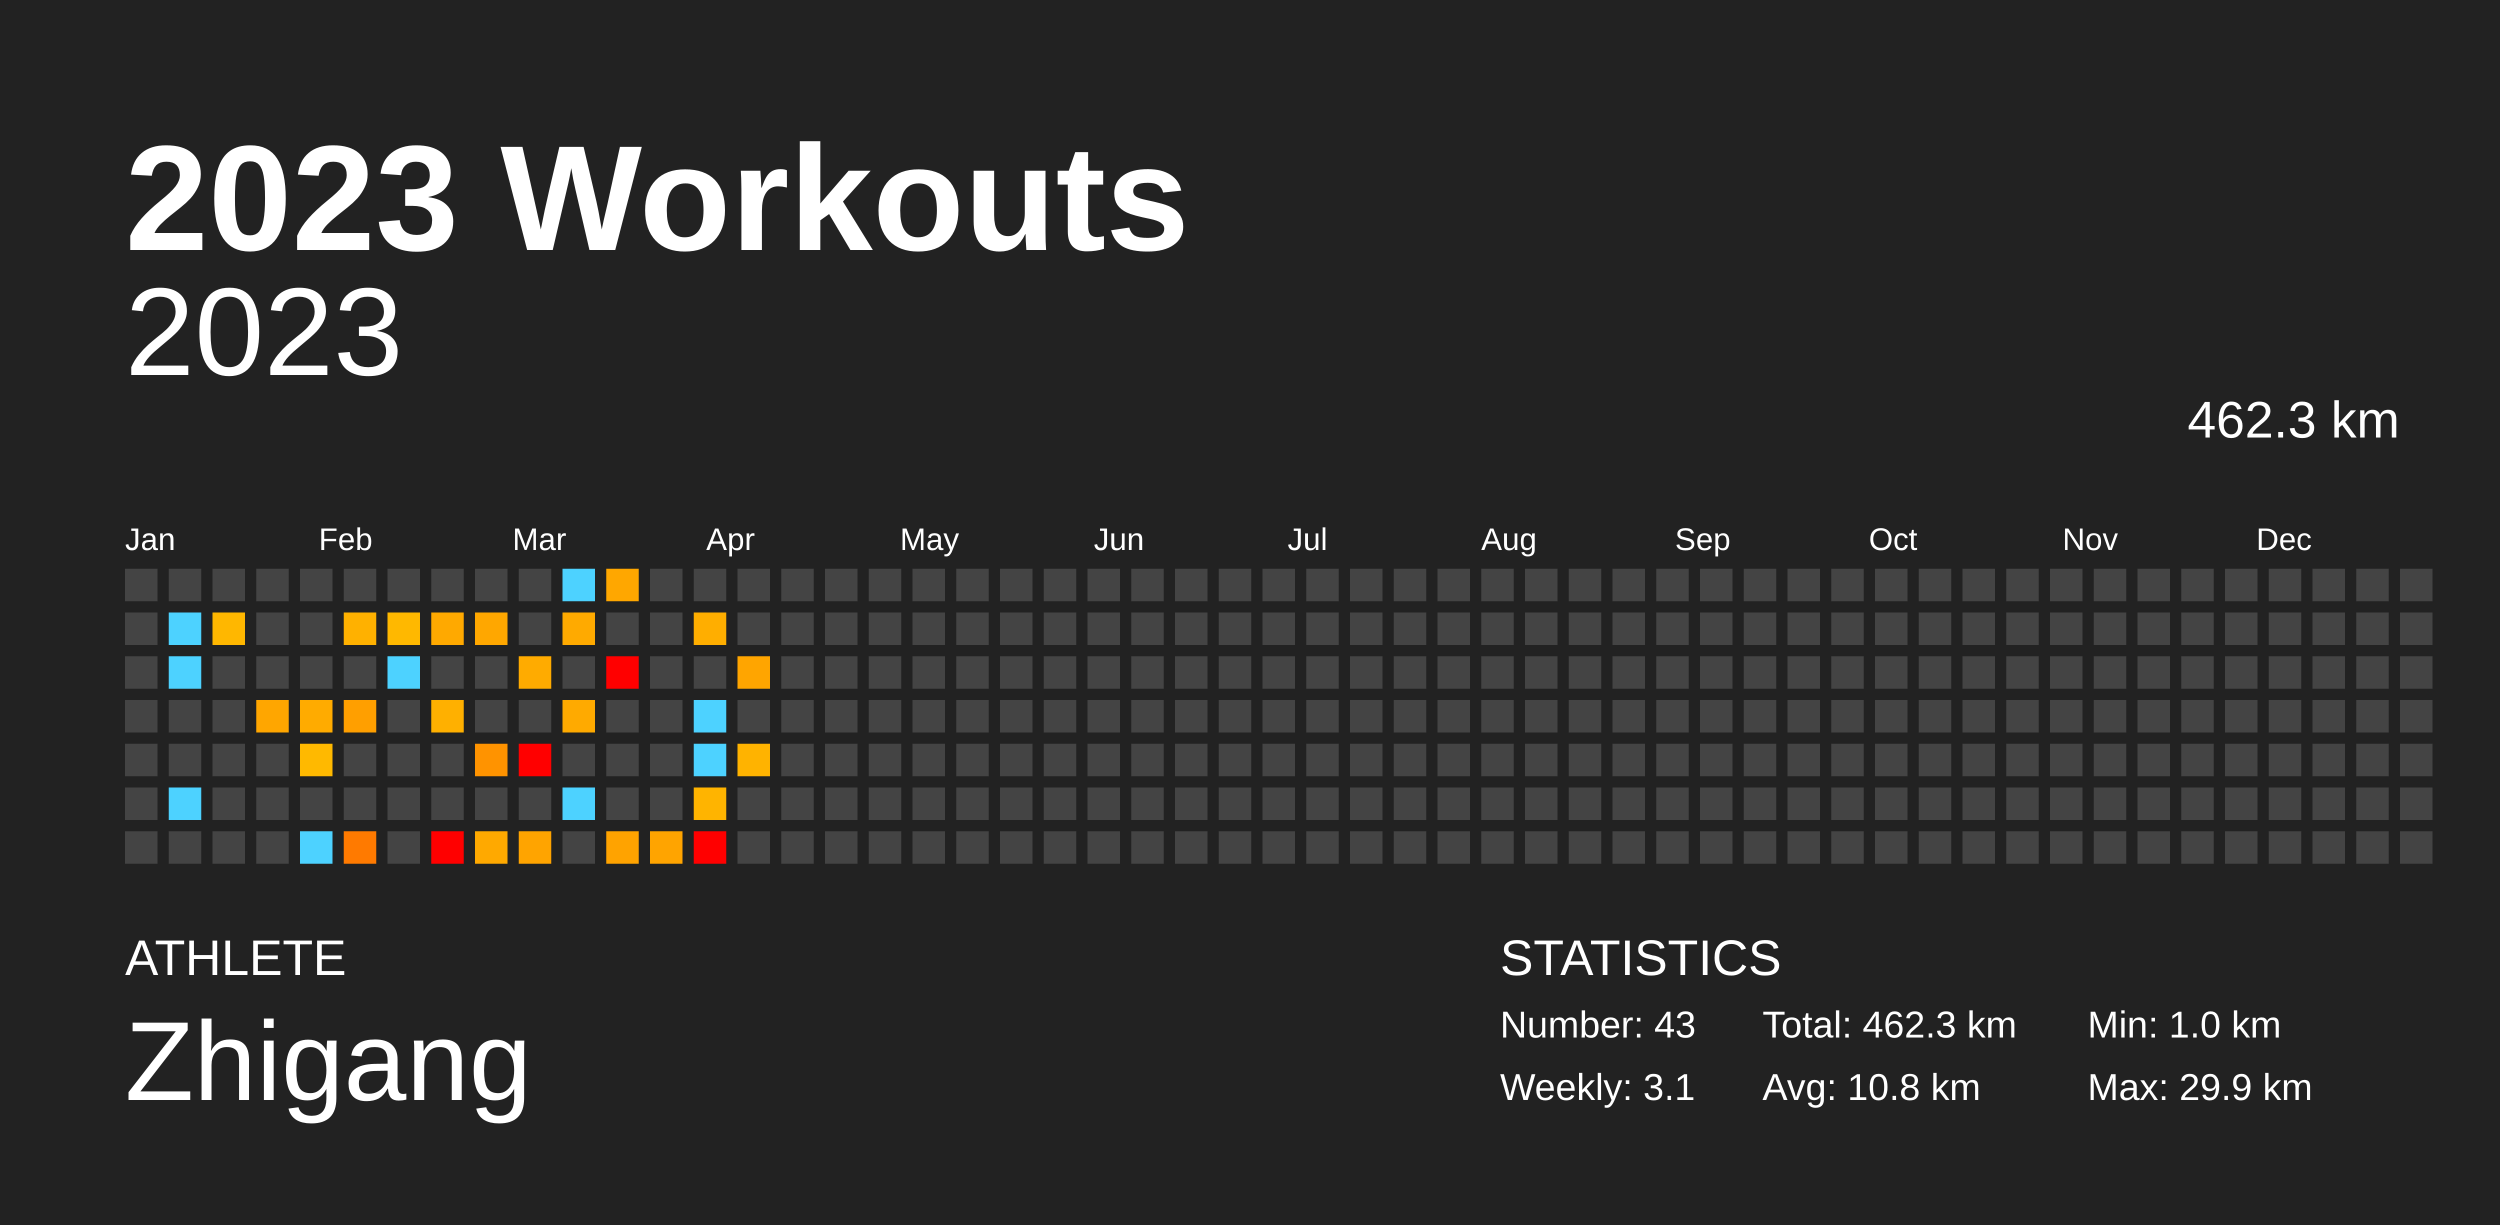
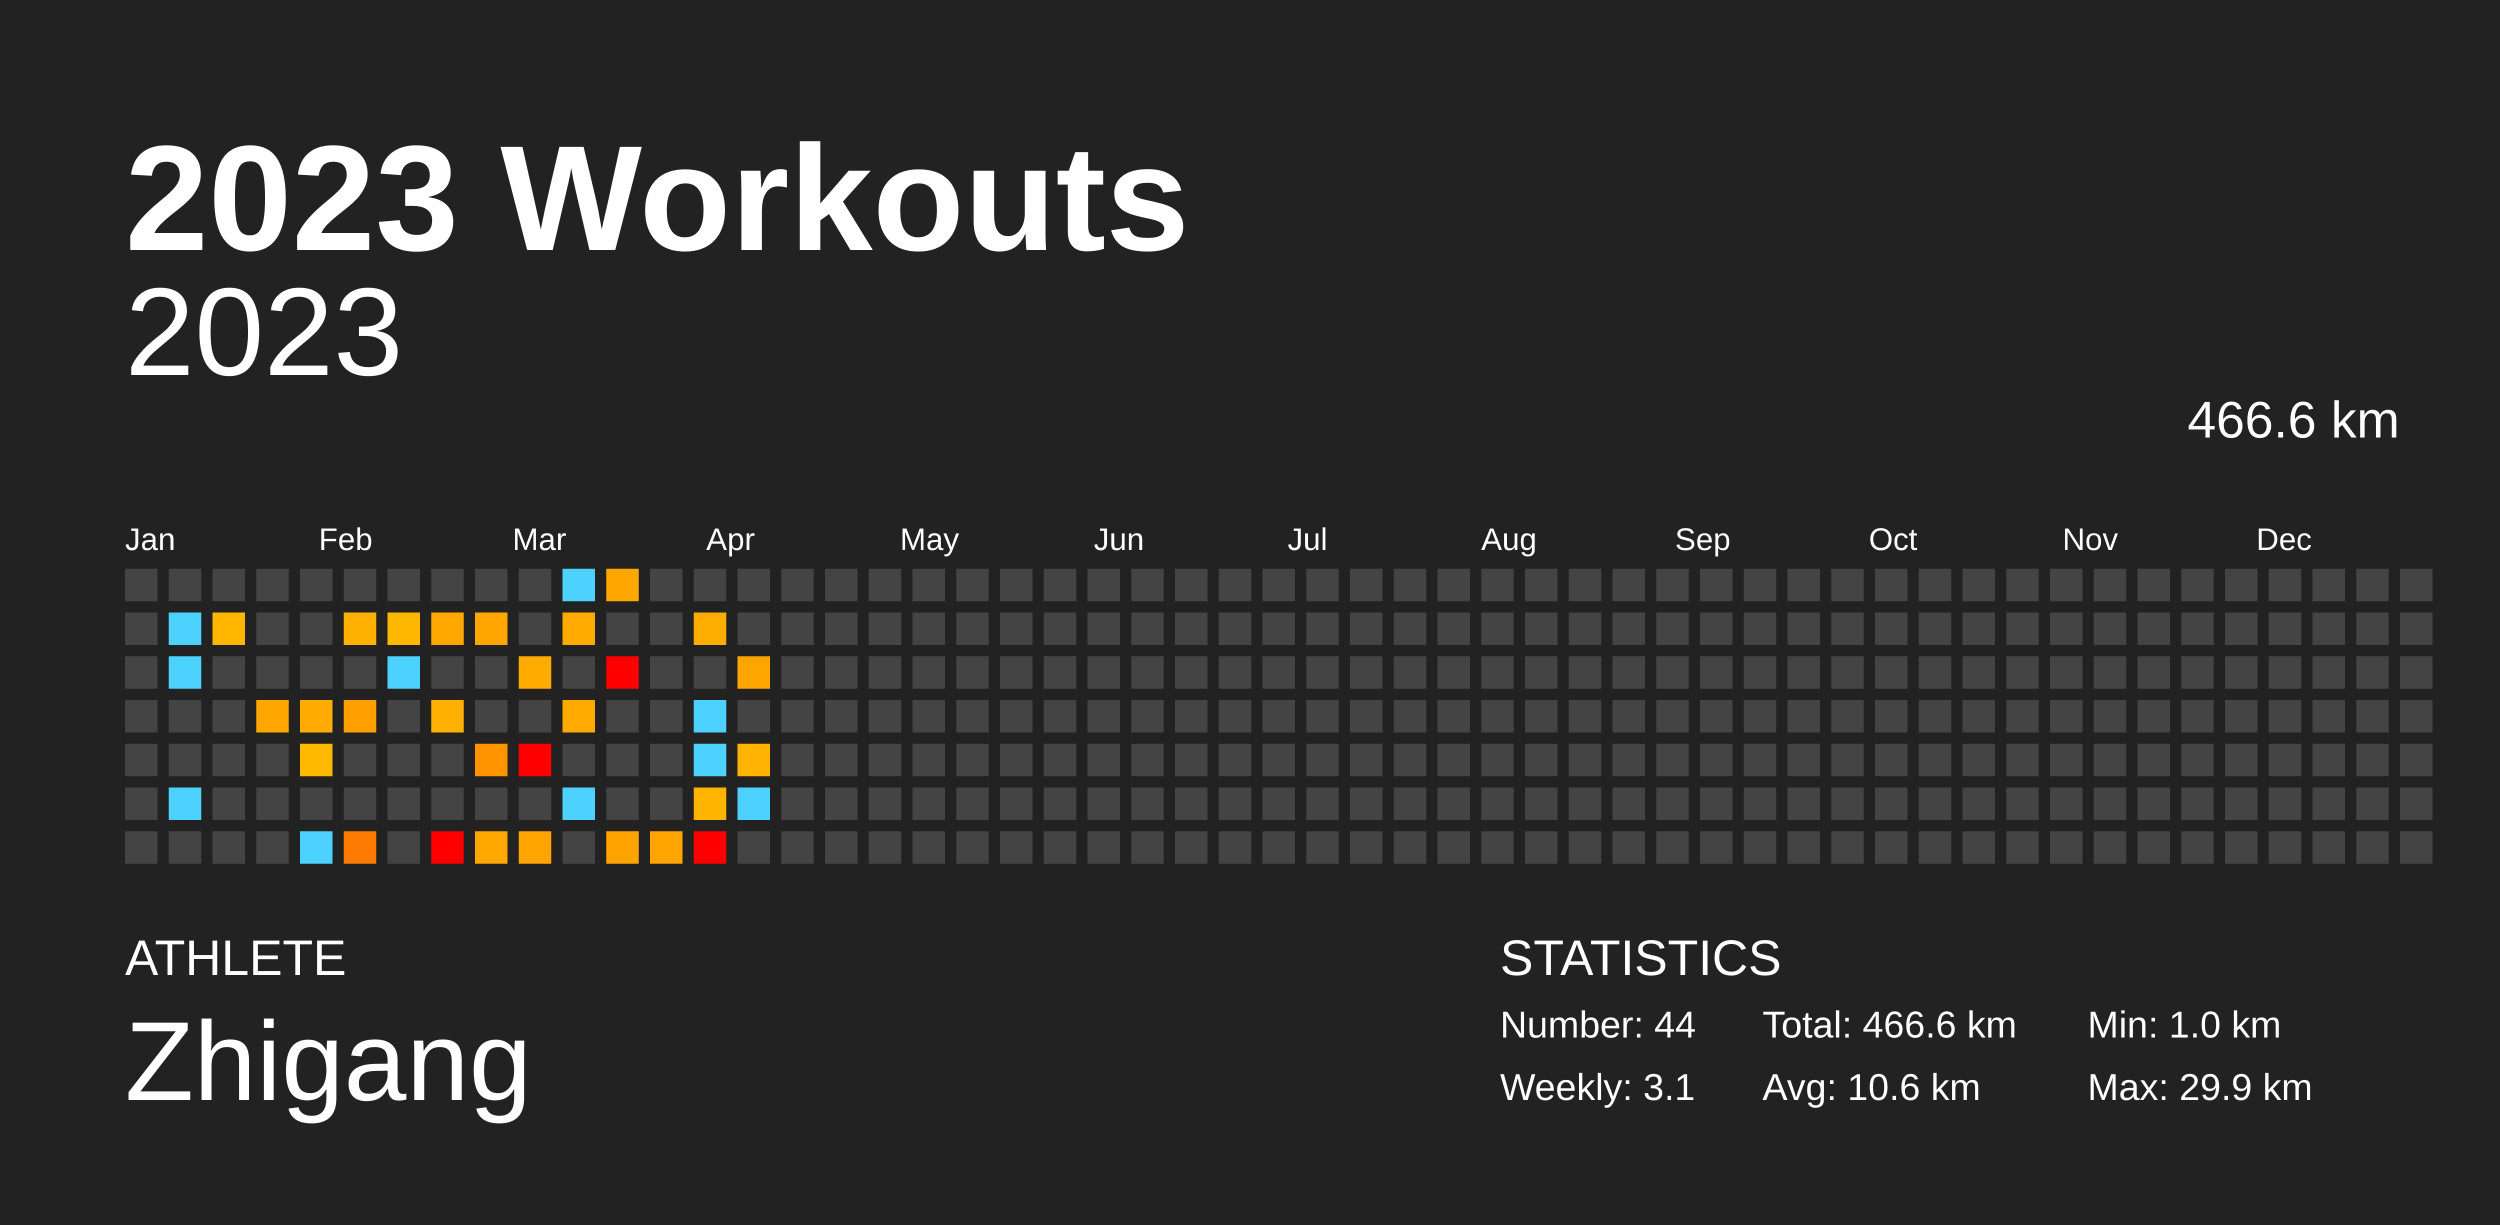
<svg xmlns="http://www.w3.org/2000/svg" baseProfile="full" height="98mm" version="1.1" viewBox="0,0,200,98" width="200mm">
  <defs />
  <rect fill="#222222" height="98" width="200" x="0" y="0" />
  <text fill="#FFFFFF" style="font-size:12px; font-family:Arial; font-weight:bold;" x="10" y="20">2023 Workouts</text>
  <text fill="#FFFFFF" style="font-size:4px; font-family:Arial" x="10" y="78">ATHLETE</text>
  <text fill="#FFFFFF" style="font-size:9px; font-family:Arial" x="10" y="88">Zhigang</text>
  <text fill="#FFFFFF" style="font-size:4px; font-family:Arial" x="120" y="78">STATISTICS</text>
-   <text fill="#FFFFFF" style="font-size:3px; font-family:Arial" x="120" y="83">Number: 43</text>
+   <text fill="#FFFFFF" style="font-size:3px; font-family:Arial" x="120" y="83">Number: 44</text>
  <text fill="#FFFFFF" style="font-size:3px; font-family:Arial" x="120" y="88">Weekly: 3.1</text>
-   <text fill="#FFFFFF" style="font-size:3px; font-family:Arial" x="141" y="83">Total: 462.3 km</text>
-   <text fill="#FFFFFF" style="font-size:3px; font-family:Arial" x="141" y="88">Avg: 10.8 km</text>
+   <text fill="#FFFFFF" style="font-size:3px; font-family:Arial" x="141" y="83">Total: 466.6 km</text>
+   <text fill="#FFFFFF" style="font-size:3px; font-family:Arial" x="141" y="88">Avg: 10.6 km</text>
  <text fill="#FFFFFF" style="font-size:3px; font-family:Arial" x="167" y="83">Min: 1.0 km</text>
  <text fill="#FFFFFF" style="font-size:3px; font-family:Arial" x="167" y="88">Max: 29.9 km</text>
  <text alignment-baseline="hanging" fill="#FFFFFF" style="font-size:10.0px; font-family:Arial;" x="10" y="30">2023</text>
-   <text alignment-baseline="hanging" fill="#FFFFFF" style="font-size:4.125px; font-family:Arial;" x="175" y="35">462.3 km</text>
+   <text alignment-baseline="hanging" fill="#FFFFFF" style="font-size:4.125px; font-family:Arial;" x="175" y="35">466.6 km</text>
  <text fill="#FFFFFF" style="font-size:2.5px; font-family:Arial" x="10.0" y="44">Jan</text>
  <text fill="#FFFFFF" style="font-size:2.5px; font-family:Arial" x="25.5" y="44">Feb</text>
  <text fill="#FFFFFF" style="font-size:2.5px; font-family:Arial" x="41.0" y="44">Mar</text>
  <text fill="#FFFFFF" style="font-size:2.5px; font-family:Arial" x="56.5" y="44">Apr</text>
  <text fill="#FFFFFF" style="font-size:2.5px; font-family:Arial" x="72.0" y="44">May</text>
  <text fill="#FFFFFF" style="font-size:2.5px; font-family:Arial" x="87.5" y="44">Jun</text>
  <text fill="#FFFFFF" style="font-size:2.5px; font-family:Arial" x="103.0" y="44">Jul</text>
  <text fill="#FFFFFF" style="font-size:2.5px; font-family:Arial" x="118.5" y="44">Aug</text>
  <text fill="#FFFFFF" style="font-size:2.5px; font-family:Arial" x="134.0" y="44">Sep</text>
  <text fill="#FFFFFF" style="font-size:2.5px; font-family:Arial" x="149.5" y="44">Oct</text>
  <text fill="#FFFFFF" style="font-size:2.5px; font-family:Arial" x="165.0" y="44">Nov</text>
  <text fill="#FFFFFF" style="font-size:2.5px; font-family:Arial" x="180.5" y="44">Dec</text>
  <rect fill="#444444" height="2.6" width="2.6" x="10.0" y="45.5" />
  <rect fill="#444444" height="2.6" width="2.6" x="10.0" y="49.0" />
  <rect fill="#444444" height="2.6" width="2.6" x="10.0" y="52.5" />
  <rect fill="#444444" height="2.6" width="2.6" x="10.0" y="56.0" />
  <rect fill="#444444" height="2.6" width="2.6" x="10.0" y="59.5" />
  <rect fill="#444444" height="2.6" width="2.6" x="10.0" y="63.0" />
  <rect fill="#444444" height="2.6" width="2.6" x="10.0" y="66.5" />
  <rect fill="#444444" height="2.6" width="2.6" x="13.5" y="45.5" />
  <rect fill="#4dd2ff" height="2.6" width="2.6" x="13.5" y="49.0" />
  <rect fill="#4dd2ff" height="2.6" width="2.6" x="13.5" y="52.5" />
  <rect fill="#444444" height="2.6" width="2.6" x="13.5" y="56.0" />
  <rect fill="#444444" height="2.6" width="2.6" x="13.5" y="59.5" />
  <rect fill="#4dd2ff" height="2.6" width="2.6" x="13.5" y="63.0" />
  <rect fill="#444444" height="2.6" width="2.6" x="13.5" y="66.5" />
  <rect fill="#444444" height="2.6" width="2.6" x="17.0" y="45.5" />
  <rect fill="#ffb700" height="2.6" width="2.6" x="17.0" y="49.0" />
  <rect fill="#444444" height="2.6" width="2.6" x="17.0" y="52.5" />
  <rect fill="#444444" height="2.6" width="2.6" x="17.0" y="56.0" />
  <rect fill="#444444" height="2.6" width="2.6" x="17.0" y="59.5" />
  <rect fill="#444444" height="2.6" width="2.6" x="17.0" y="63.0" />
  <rect fill="#444444" height="2.6" width="2.6" x="17.0" y="66.5" />
  <rect fill="#444444" height="2.6" width="2.6" x="20.5" y="45.5" />
  <rect fill="#444444" height="2.6" width="2.6" x="20.5" y="49.0" />
  <rect fill="#444444" height="2.6" width="2.6" x="20.5" y="52.5" />
  <rect fill="#ffa600" height="2.6" width="2.6" x="20.5" y="56.0" />
  <rect fill="#444444" height="2.6" width="2.6" x="20.5" y="59.5" />
  <rect fill="#444444" height="2.6" width="2.6" x="20.5" y="63.0" />
  <rect fill="#444444" height="2.6" width="2.6" x="20.5" y="66.5" />
  <rect fill="#444444" height="2.6" width="2.6" x="24.0" y="45.5" />
  <rect fill="#444444" height="2.6" width="2.6" x="24.0" y="49.0" />
  <rect fill="#444444" height="2.6" width="2.6" x="24.0" y="52.5" />
  <rect fill="#ffab00" height="2.6" width="2.6" x="24.0" y="56.0" />
  <rect fill="#ffb900" height="2.6" width="2.6" x="24.0" y="59.5" />
  <rect fill="#444444" height="2.6" width="2.6" x="24.0" y="63.0" />
  <rect fill="#4dd2ff" height="2.6" width="2.6" x="24.0" y="66.5" />
  <rect fill="#444444" height="2.6" width="2.6" x="27.5" y="45.5" />
  <rect fill="#ffb100" height="2.6" width="2.6" x="27.5" y="49.0" />
  <rect fill="#444444" height="2.6" width="2.6" x="27.5" y="52.5" />
  <rect fill="#ff9f00" height="2.6" width="2.6" x="27.5" y="56.0" />
  <rect fill="#444444" height="2.6" width="2.6" x="27.5" y="59.5" />
  <rect fill="#444444" height="2.6" width="2.6" x="27.5" y="63.0" />
  <rect fill="#ff7a00" height="2.6" width="2.6" x="27.5" y="66.5" />
  <rect fill="#444444" height="2.6" width="2.6" x="31.0" y="45.5" />
  <rect fill="#ffb800" height="2.6" width="2.6" x="31.0" y="49.0" />
  <rect fill="#4dd2ff" height="2.6" width="2.6" x="31.0" y="52.5" />
  <rect fill="#444444" height="2.6" width="2.6" x="31.0" y="56.0" />
  <rect fill="#444444" height="2.6" width="2.6" x="31.0" y="59.5" />
  <rect fill="#444444" height="2.6" width="2.6" x="31.0" y="63.0" />
  <rect fill="#444444" height="2.6" width="2.6" x="31.0" y="66.5" />
  <rect fill="#444444" height="2.6" width="2.6" x="34.5" y="45.5" />
  <rect fill="#ffa900" height="2.6" width="2.6" x="34.5" y="49.0" />
  <rect fill="#444444" height="2.6" width="2.6" x="34.5" y="52.5" />
  <rect fill="#ffb000" height="2.6" width="2.6" x="34.5" y="56.0" />
  <rect fill="#444444" height="2.6" width="2.6" x="34.5" y="59.5" />
  <rect fill="#444444" height="2.6" width="2.6" x="34.5" y="63.0" />
  <rect fill="red" height="2.6" width="2.6" x="34.5" y="66.5" />
  <rect fill="#444444" height="2.6" width="2.6" x="38.0" y="45.5" />
  <rect fill="#ffa700" height="2.6" width="2.6" x="38.0" y="49.0" />
  <rect fill="#444444" height="2.6" width="2.6" x="38.0" y="52.5" />
  <rect fill="#444444" height="2.6" width="2.6" x="38.0" y="56.0" />
  <rect fill="#ff9300" height="2.6" width="2.6" x="38.0" y="59.5" />
  <rect fill="#444444" height="2.6" width="2.6" x="38.0" y="63.0" />
  <rect fill="#ffa900" height="2.6" width="2.6" x="38.0" y="66.5" />
  <rect fill="#444444" height="2.6" width="2.6" x="41.5" y="45.5" />
  <rect fill="#444444" height="2.6" width="2.6" x="41.5" y="49.0" />
  <rect fill="#ffab00" height="2.6" width="2.6" x="41.5" y="52.5" />
  <rect fill="#444444" height="2.6" width="2.6" x="41.5" y="56.0" />
  <rect fill="red" height="2.6" width="2.6" x="41.5" y="59.5" />
  <rect fill="#444444" height="2.6" width="2.6" x="41.5" y="63.0" />
  <rect fill="#ffa400" height="2.6" width="2.6" x="41.5" y="66.5" />
  <rect fill="#4dd2ff" height="2.6" width="2.6" x="45.0" y="45.5" />
  <rect fill="#ffaa00" height="2.6" width="2.6" x="45.0" y="49.0" />
  <rect fill="#444444" height="2.6" width="2.6" x="45.0" y="52.5" />
  <rect fill="#ffaa00" height="2.6" width="2.6" x="45.0" y="56.0" />
  <rect fill="#444444" height="2.6" width="2.6" x="45.0" y="59.5" />
  <rect fill="#4dd2ff" height="2.6" width="2.6" x="45.0" y="63.0" />
  <rect fill="#444444" height="2.6" width="2.6" x="45.0" y="66.5" />
  <rect fill="#ffa700" height="2.6" width="2.6" x="48.5" y="45.5" />
  <rect fill="#444444" height="2.6" width="2.6" x="48.5" y="49.0" />
  <rect fill="red" height="2.6" width="2.6" x="48.5" y="52.5" />
  <rect fill="#444444" height="2.6" width="2.6" x="48.5" y="56.0" />
  <rect fill="#444444" height="2.6" width="2.6" x="48.5" y="59.5" />
  <rect fill="#444444" height="2.6" width="2.6" x="48.5" y="63.0" />
  <rect fill="#ffa300" height="2.6" width="2.6" x="48.5" y="66.5" />
  <rect fill="#444444" height="2.6" width="2.6" x="52.0" y="45.5" />
  <rect fill="#444444" height="2.6" width="2.6" x="52.0" y="49.0" />
  <rect fill="#444444" height="2.6" width="2.6" x="52.0" y="52.5" />
  <rect fill="#444444" height="2.6" width="2.6" x="52.0" y="56.0" />
  <rect fill="#444444" height="2.6" width="2.6" x="52.0" y="59.5" />
  <rect fill="#444444" height="2.6" width="2.6" x="52.0" y="63.0" />
  <rect fill="#ffa400" height="2.6" width="2.6" x="52.0" y="66.5" />
  <rect fill="#444444" height="2.6" width="2.6" x="55.5" y="45.5" />
  <rect fill="#ffae00" height="2.6" width="2.6" x="55.5" y="49.0" />
  <rect fill="#444444" height="2.6" width="2.6" x="55.5" y="52.5" />
  <rect fill="#4dd2ff" height="2.6" width="2.6" x="55.5" y="56.0" />
  <rect fill="#4dd2ff" height="2.6" width="2.6" x="55.5" y="59.5" />
  <rect fill="#ffb400" height="2.6" width="2.6" x="55.5" y="63.0" />
  <rect fill="red" height="2.6" width="2.6" x="55.5" y="66.5" />
  <rect fill="#444444" height="2.6" width="2.6" x="59.0" y="45.5" />
  <rect fill="#444444" height="2.6" width="2.6" x="59.0" y="49.0" />
  <rect fill="#ffa500" height="2.6" width="2.6" x="59.0" y="52.5" />
  <rect fill="#444444" height="2.6" width="2.6" x="59.0" y="56.0" />
  <rect fill="#ffb300" height="2.6" width="2.6" x="59.0" y="59.5" />
-   <rect fill="#444444" height="2.6" width="2.6" x="59.0" y="63.0" />
+   <rect fill="#4dd2ff" height="2.6" width="2.6" x="59.0" y="63.0" />
  <rect fill="#444444" height="2.6" width="2.6" x="59.0" y="66.5" />
  <rect fill="#444444" height="2.6" width="2.6" x="62.5" y="45.5" />
  <rect fill="#444444" height="2.6" width="2.6" x="62.5" y="49.0" />
  <rect fill="#444444" height="2.6" width="2.6" x="62.5" y="52.5" />
  <rect fill="#444444" height="2.6" width="2.6" x="62.5" y="56.0" />
  <rect fill="#444444" height="2.6" width="2.6" x="62.5" y="59.5" />
  <rect fill="#444444" height="2.6" width="2.6" x="62.5" y="63.0" />
  <rect fill="#444444" height="2.6" width="2.6" x="62.5" y="66.5" />
  <rect fill="#444444" height="2.6" width="2.6" x="66.0" y="45.5" />
  <rect fill="#444444" height="2.6" width="2.6" x="66.0" y="49.0" />
  <rect fill="#444444" height="2.6" width="2.6" x="66.0" y="52.5" />
  <rect fill="#444444" height="2.6" width="2.6" x="66.0" y="56.0" />
  <rect fill="#444444" height="2.6" width="2.6" x="66.0" y="59.5" />
  <rect fill="#444444" height="2.6" width="2.6" x="66.0" y="63.0" />
  <rect fill="#444444" height="2.6" width="2.6" x="66.0" y="66.5" />
  <rect fill="#444444" height="2.6" width="2.6" x="69.5" y="45.5" />
  <rect fill="#444444" height="2.6" width="2.6" x="69.5" y="49.0" />
  <rect fill="#444444" height="2.6" width="2.6" x="69.5" y="52.5" />
  <rect fill="#444444" height="2.6" width="2.6" x="69.5" y="56.0" />
  <rect fill="#444444" height="2.6" width="2.6" x="69.5" y="59.5" />
  <rect fill="#444444" height="2.6" width="2.6" x="69.5" y="63.0" />
  <rect fill="#444444" height="2.6" width="2.6" x="69.5" y="66.5" />
  <rect fill="#444444" height="2.6" width="2.6" x="73.0" y="45.5" />
  <rect fill="#444444" height="2.6" width="2.6" x="73.0" y="49.0" />
  <rect fill="#444444" height="2.6" width="2.6" x="73.0" y="52.5" />
  <rect fill="#444444" height="2.6" width="2.6" x="73.0" y="56.0" />
  <rect fill="#444444" height="2.6" width="2.6" x="73.0" y="59.5" />
  <rect fill="#444444" height="2.6" width="2.6" x="73.0" y="63.0" />
  <rect fill="#444444" height="2.6" width="2.6" x="73.0" y="66.5" />
  <rect fill="#444444" height="2.6" width="2.6" x="76.5" y="45.5" />
  <rect fill="#444444" height="2.6" width="2.6" x="76.5" y="49.0" />
  <rect fill="#444444" height="2.6" width="2.6" x="76.5" y="52.5" />
  <rect fill="#444444" height="2.6" width="2.6" x="76.5" y="56.0" />
  <rect fill="#444444" height="2.6" width="2.6" x="76.5" y="59.5" />
  <rect fill="#444444" height="2.6" width="2.6" x="76.5" y="63.0" />
  <rect fill="#444444" height="2.6" width="2.6" x="76.5" y="66.5" />
  <rect fill="#444444" height="2.6" width="2.6" x="80.0" y="45.5" />
  <rect fill="#444444" height="2.6" width="2.6" x="80.0" y="49.0" />
  <rect fill="#444444" height="2.6" width="2.6" x="80.0" y="52.5" />
  <rect fill="#444444" height="2.6" width="2.6" x="80.0" y="56.0" />
  <rect fill="#444444" height="2.6" width="2.6" x="80.0" y="59.5" />
  <rect fill="#444444" height="2.6" width="2.6" x="80.0" y="63.0" />
  <rect fill="#444444" height="2.6" width="2.6" x="80.0" y="66.5" />
  <rect fill="#444444" height="2.6" width="2.6" x="83.5" y="45.5" />
  <rect fill="#444444" height="2.6" width="2.6" x="83.5" y="49.0" />
  <rect fill="#444444" height="2.6" width="2.6" x="83.5" y="52.5" />
  <rect fill="#444444" height="2.6" width="2.6" x="83.5" y="56.0" />
  <rect fill="#444444" height="2.6" width="2.6" x="83.5" y="59.5" />
  <rect fill="#444444" height="2.6" width="2.6" x="83.5" y="63.0" />
  <rect fill="#444444" height="2.6" width="2.6" x="83.5" y="66.5" />
  <rect fill="#444444" height="2.6" width="2.6" x="87.0" y="45.5" />
  <rect fill="#444444" height="2.6" width="2.6" x="87.0" y="49.0" />
  <rect fill="#444444" height="2.6" width="2.6" x="87.0" y="52.5" />
  <rect fill="#444444" height="2.6" width="2.6" x="87.0" y="56.0" />
  <rect fill="#444444" height="2.6" width="2.6" x="87.0" y="59.5" />
  <rect fill="#444444" height="2.6" width="2.6" x="87.0" y="63.0" />
  <rect fill="#444444" height="2.6" width="2.6" x="87.0" y="66.5" />
  <rect fill="#444444" height="2.6" width="2.6" x="90.5" y="45.5" />
  <rect fill="#444444" height="2.6" width="2.6" x="90.5" y="49.0" />
  <rect fill="#444444" height="2.6" width="2.6" x="90.5" y="52.5" />
  <rect fill="#444444" height="2.6" width="2.6" x="90.5" y="56.0" />
  <rect fill="#444444" height="2.6" width="2.6" x="90.5" y="59.5" />
  <rect fill="#444444" height="2.6" width="2.6" x="90.5" y="63.0" />
  <rect fill="#444444" height="2.6" width="2.6" x="90.5" y="66.5" />
  <rect fill="#444444" height="2.6" width="2.6" x="94.0" y="45.5" />
  <rect fill="#444444" height="2.6" width="2.6" x="94.0" y="49.0" />
  <rect fill="#444444" height="2.6" width="2.6" x="94.0" y="52.5" />
  <rect fill="#444444" height="2.6" width="2.6" x="94.0" y="56.0" />
  <rect fill="#444444" height="2.6" width="2.6" x="94.0" y="59.5" />
  <rect fill="#444444" height="2.6" width="2.6" x="94.0" y="63.0" />
  <rect fill="#444444" height="2.6" width="2.6" x="94.0" y="66.5" />
  <rect fill="#444444" height="2.6" width="2.6" x="97.5" y="45.5" />
  <rect fill="#444444" height="2.6" width="2.6" x="97.5" y="49.0" />
  <rect fill="#444444" height="2.6" width="2.6" x="97.5" y="52.5" />
  <rect fill="#444444" height="2.6" width="2.6" x="97.5" y="56.0" />
  <rect fill="#444444" height="2.6" width="2.6" x="97.5" y="59.5" />
  <rect fill="#444444" height="2.6" width="2.6" x="97.5" y="63.0" />
  <rect fill="#444444" height="2.6" width="2.6" x="97.5" y="66.5" />
  <rect fill="#444444" height="2.6" width="2.6" x="101.0" y="45.5" />
  <rect fill="#444444" height="2.6" width="2.6" x="101.0" y="49.0" />
  <rect fill="#444444" height="2.6" width="2.6" x="101.0" y="52.5" />
  <rect fill="#444444" height="2.6" width="2.6" x="101.0" y="56.0" />
  <rect fill="#444444" height="2.6" width="2.6" x="101.0" y="59.5" />
  <rect fill="#444444" height="2.6" width="2.6" x="101.0" y="63.0" />
  <rect fill="#444444" height="2.6" width="2.6" x="101.0" y="66.5" />
  <rect fill="#444444" height="2.6" width="2.6" x="104.5" y="45.5" />
  <rect fill="#444444" height="2.6" width="2.6" x="104.5" y="49.0" />
  <rect fill="#444444" height="2.6" width="2.6" x="104.5" y="52.5" />
  <rect fill="#444444" height="2.6" width="2.6" x="104.5" y="56.0" />
  <rect fill="#444444" height="2.6" width="2.6" x="104.5" y="59.5" />
  <rect fill="#444444" height="2.6" width="2.6" x="104.5" y="63.0" />
  <rect fill="#444444" height="2.6" width="2.6" x="104.5" y="66.5" />
  <rect fill="#444444" height="2.6" width="2.6" x="108.0" y="45.5" />
  <rect fill="#444444" height="2.6" width="2.6" x="108.0" y="49.0" />
  <rect fill="#444444" height="2.6" width="2.6" x="108.0" y="52.5" />
  <rect fill="#444444" height="2.6" width="2.6" x="108.0" y="56.0" />
  <rect fill="#444444" height="2.6" width="2.6" x="108.0" y="59.5" />
  <rect fill="#444444" height="2.6" width="2.6" x="108.0" y="63.0" />
  <rect fill="#444444" height="2.6" width="2.6" x="108.0" y="66.5" />
  <rect fill="#444444" height="2.6" width="2.6" x="111.5" y="45.5" />
  <rect fill="#444444" height="2.6" width="2.6" x="111.5" y="49.0" />
  <rect fill="#444444" height="2.6" width="2.6" x="111.5" y="52.5" />
  <rect fill="#444444" height="2.6" width="2.6" x="111.5" y="56.0" />
  <rect fill="#444444" height="2.6" width="2.6" x="111.5" y="59.5" />
  <rect fill="#444444" height="2.6" width="2.6" x="111.5" y="63.0" />
  <rect fill="#444444" height="2.6" width="2.6" x="111.5" y="66.5" />
  <rect fill="#444444" height="2.6" width="2.6" x="115.0" y="45.5" />
  <rect fill="#444444" height="2.6" width="2.6" x="115.0" y="49.0" />
  <rect fill="#444444" height="2.6" width="2.6" x="115.0" y="52.5" />
  <rect fill="#444444" height="2.6" width="2.6" x="115.0" y="56.0" />
  <rect fill="#444444" height="2.6" width="2.6" x="115.0" y="59.5" />
  <rect fill="#444444" height="2.6" width="2.6" x="115.0" y="63.0" />
  <rect fill="#444444" height="2.6" width="2.6" x="115.0" y="66.5" />
  <rect fill="#444444" height="2.6" width="2.6" x="118.5" y="45.5" />
  <rect fill="#444444" height="2.6" width="2.6" x="118.5" y="49.0" />
  <rect fill="#444444" height="2.6" width="2.6" x="118.5" y="52.5" />
  <rect fill="#444444" height="2.6" width="2.6" x="118.5" y="56.0" />
  <rect fill="#444444" height="2.6" width="2.6" x="118.5" y="59.5" />
  <rect fill="#444444" height="2.6" width="2.6" x="118.5" y="63.0" />
  <rect fill="#444444" height="2.6" width="2.6" x="118.5" y="66.5" />
  <rect fill="#444444" height="2.6" width="2.6" x="122.0" y="45.5" />
  <rect fill="#444444" height="2.6" width="2.6" x="122.0" y="49.0" />
  <rect fill="#444444" height="2.6" width="2.6" x="122.0" y="52.5" />
  <rect fill="#444444" height="2.6" width="2.6" x="122.0" y="56.0" />
  <rect fill="#444444" height="2.6" width="2.6" x="122.0" y="59.5" />
  <rect fill="#444444" height="2.6" width="2.6" x="122.0" y="63.0" />
  <rect fill="#444444" height="2.6" width="2.6" x="122.0" y="66.5" />
  <rect fill="#444444" height="2.6" width="2.6" x="125.5" y="45.5" />
  <rect fill="#444444" height="2.6" width="2.6" x="125.5" y="49.0" />
  <rect fill="#444444" height="2.6" width="2.6" x="125.5" y="52.5" />
  <rect fill="#444444" height="2.6" width="2.6" x="125.5" y="56.0" />
  <rect fill="#444444" height="2.6" width="2.6" x="125.5" y="59.5" />
  <rect fill="#444444" height="2.6" width="2.6" x="125.5" y="63.0" />
  <rect fill="#444444" height="2.6" width="2.6" x="125.5" y="66.5" />
  <rect fill="#444444" height="2.6" width="2.6" x="129.0" y="45.5" />
  <rect fill="#444444" height="2.6" width="2.6" x="129.0" y="49.0" />
  <rect fill="#444444" height="2.6" width="2.6" x="129.0" y="52.5" />
  <rect fill="#444444" height="2.6" width="2.6" x="129.0" y="56.0" />
  <rect fill="#444444" height="2.6" width="2.6" x="129.0" y="59.5" />
  <rect fill="#444444" height="2.6" width="2.6" x="129.0" y="63.0" />
  <rect fill="#444444" height="2.6" width="2.6" x="129.0" y="66.5" />
  <rect fill="#444444" height="2.6" width="2.6" x="132.5" y="45.5" />
  <rect fill="#444444" height="2.6" width="2.6" x="132.5" y="49.0" />
  <rect fill="#444444" height="2.6" width="2.6" x="132.5" y="52.5" />
  <rect fill="#444444" height="2.6" width="2.6" x="132.5" y="56.0" />
  <rect fill="#444444" height="2.6" width="2.6" x="132.5" y="59.5" />
  <rect fill="#444444" height="2.6" width="2.6" x="132.5" y="63.0" />
  <rect fill="#444444" height="2.6" width="2.6" x="132.5" y="66.5" />
  <rect fill="#444444" height="2.6" width="2.6" x="136.0" y="45.5" />
  <rect fill="#444444" height="2.6" width="2.6" x="136.0" y="49.0" />
  <rect fill="#444444" height="2.6" width="2.6" x="136.0" y="52.5" />
  <rect fill="#444444" height="2.6" width="2.6" x="136.0" y="56.0" />
  <rect fill="#444444" height="2.6" width="2.6" x="136.0" y="59.5" />
  <rect fill="#444444" height="2.6" width="2.6" x="136.0" y="63.0" />
  <rect fill="#444444" height="2.6" width="2.6" x="136.0" y="66.5" />
  <rect fill="#444444" height="2.6" width="2.6" x="139.5" y="45.5" />
  <rect fill="#444444" height="2.6" width="2.6" x="139.5" y="49.0" />
  <rect fill="#444444" height="2.6" width="2.6" x="139.5" y="52.5" />
  <rect fill="#444444" height="2.6" width="2.6" x="139.5" y="56.0" />
  <rect fill="#444444" height="2.6" width="2.6" x="139.5" y="59.5" />
  <rect fill="#444444" height="2.6" width="2.6" x="139.5" y="63.0" />
  <rect fill="#444444" height="2.6" width="2.6" x="139.5" y="66.5" />
  <rect fill="#444444" height="2.6" width="2.6" x="143.0" y="45.5" />
  <rect fill="#444444" height="2.6" width="2.6" x="143.0" y="49.0" />
  <rect fill="#444444" height="2.6" width="2.6" x="143.0" y="52.5" />
  <rect fill="#444444" height="2.6" width="2.6" x="143.0" y="56.0" />
  <rect fill="#444444" height="2.6" width="2.6" x="143.0" y="59.5" />
  <rect fill="#444444" height="2.6" width="2.6" x="143.0" y="63.0" />
  <rect fill="#444444" height="2.6" width="2.6" x="143.0" y="66.5" />
  <rect fill="#444444" height="2.6" width="2.6" x="146.5" y="45.5" />
  <rect fill="#444444" height="2.6" width="2.6" x="146.5" y="49.0" />
  <rect fill="#444444" height="2.6" width="2.6" x="146.5" y="52.5" />
  <rect fill="#444444" height="2.6" width="2.6" x="146.5" y="56.0" />
  <rect fill="#444444" height="2.6" width="2.6" x="146.5" y="59.5" />
  <rect fill="#444444" height="2.6" width="2.6" x="146.5" y="63.0" />
  <rect fill="#444444" height="2.6" width="2.6" x="146.5" y="66.5" />
  <rect fill="#444444" height="2.6" width="2.6" x="150.0" y="45.5" />
  <rect fill="#444444" height="2.6" width="2.6" x="150.0" y="49.0" />
  <rect fill="#444444" height="2.6" width="2.6" x="150.0" y="52.5" />
  <rect fill="#444444" height="2.6" width="2.6" x="150.0" y="56.0" />
  <rect fill="#444444" height="2.6" width="2.6" x="150.0" y="59.5" />
  <rect fill="#444444" height="2.6" width="2.6" x="150.0" y="63.0" />
  <rect fill="#444444" height="2.6" width="2.6" x="150.0" y="66.5" />
  <rect fill="#444444" height="2.6" width="2.6" x="153.5" y="45.5" />
  <rect fill="#444444" height="2.6" width="2.6" x="153.5" y="49.0" />
  <rect fill="#444444" height="2.6" width="2.6" x="153.5" y="52.5" />
  <rect fill="#444444" height="2.6" width="2.6" x="153.5" y="56.0" />
  <rect fill="#444444" height="2.6" width="2.6" x="153.5" y="59.5" />
  <rect fill="#444444" height="2.6" width="2.6" x="153.5" y="63.0" />
  <rect fill="#444444" height="2.6" width="2.6" x="153.5" y="66.5" />
  <rect fill="#444444" height="2.6" width="2.6" x="157.0" y="45.5" />
  <rect fill="#444444" height="2.6" width="2.6" x="157.0" y="49.0" />
  <rect fill="#444444" height="2.6" width="2.6" x="157.0" y="52.5" />
  <rect fill="#444444" height="2.6" width="2.6" x="157.0" y="56.0" />
  <rect fill="#444444" height="2.6" width="2.6" x="157.0" y="59.5" />
  <rect fill="#444444" height="2.6" width="2.6" x="157.0" y="63.0" />
  <rect fill="#444444" height="2.6" width="2.6" x="157.0" y="66.5" />
  <rect fill="#444444" height="2.6" width="2.6" x="160.5" y="45.5" />
  <rect fill="#444444" height="2.6" width="2.6" x="160.5" y="49.0" />
  <rect fill="#444444" height="2.6" width="2.6" x="160.5" y="52.5" />
  <rect fill="#444444" height="2.6" width="2.6" x="160.5" y="56.0" />
  <rect fill="#444444" height="2.6" width="2.6" x="160.5" y="59.5" />
  <rect fill="#444444" height="2.6" width="2.6" x="160.5" y="63.0" />
  <rect fill="#444444" height="2.6" width="2.6" x="160.5" y="66.5" />
  <rect fill="#444444" height="2.6" width="2.6" x="164.0" y="45.5" />
  <rect fill="#444444" height="2.6" width="2.6" x="164.0" y="49.0" />
  <rect fill="#444444" height="2.6" width="2.6" x="164.0" y="52.5" />
  <rect fill="#444444" height="2.6" width="2.6" x="164.0" y="56.0" />
  <rect fill="#444444" height="2.6" width="2.6" x="164.0" y="59.5" />
  <rect fill="#444444" height="2.6" width="2.6" x="164.0" y="63.0" />
  <rect fill="#444444" height="2.6" width="2.6" x="164.0" y="66.5" />
  <rect fill="#444444" height="2.6" width="2.6" x="167.5" y="45.5" />
  <rect fill="#444444" height="2.6" width="2.6" x="167.5" y="49.0" />
  <rect fill="#444444" height="2.6" width="2.6" x="167.5" y="52.5" />
  <rect fill="#444444" height="2.6" width="2.6" x="167.5" y="56.0" />
  <rect fill="#444444" height="2.6" width="2.6" x="167.5" y="59.5" />
  <rect fill="#444444" height="2.6" width="2.6" x="167.5" y="63.0" />
  <rect fill="#444444" height="2.6" width="2.6" x="167.5" y="66.5" />
  <rect fill="#444444" height="2.6" width="2.6" x="171.0" y="45.5" />
  <rect fill="#444444" height="2.6" width="2.6" x="171.0" y="49.0" />
  <rect fill="#444444" height="2.6" width="2.6" x="171.0" y="52.5" />
  <rect fill="#444444" height="2.6" width="2.6" x="171.0" y="56.0" />
  <rect fill="#444444" height="2.6" width="2.6" x="171.0" y="59.5" />
  <rect fill="#444444" height="2.6" width="2.6" x="171.0" y="63.0" />
  <rect fill="#444444" height="2.6" width="2.6" x="171.0" y="66.5" />
  <rect fill="#444444" height="2.6" width="2.6" x="174.5" y="45.5" />
  <rect fill="#444444" height="2.6" width="2.6" x="174.5" y="49.0" />
  <rect fill="#444444" height="2.6" width="2.6" x="174.5" y="52.5" />
  <rect fill="#444444" height="2.6" width="2.6" x="174.5" y="56.0" />
  <rect fill="#444444" height="2.6" width="2.6" x="174.5" y="59.5" />
  <rect fill="#444444" height="2.6" width="2.6" x="174.5" y="63.0" />
  <rect fill="#444444" height="2.6" width="2.6" x="174.5" y="66.5" />
  <rect fill="#444444" height="2.6" width="2.6" x="178.0" y="45.5" />
  <rect fill="#444444" height="2.6" width="2.6" x="178.0" y="49.0" />
  <rect fill="#444444" height="2.6" width="2.6" x="178.0" y="52.5" />
  <rect fill="#444444" height="2.6" width="2.6" x="178.0" y="56.0" />
  <rect fill="#444444" height="2.6" width="2.6" x="178.0" y="59.5" />
  <rect fill="#444444" height="2.6" width="2.6" x="178.0" y="63.0" />
  <rect fill="#444444" height="2.6" width="2.6" x="178.0" y="66.5" />
  <rect fill="#444444" height="2.6" width="2.6" x="181.5" y="45.5" />
  <rect fill="#444444" height="2.6" width="2.6" x="181.5" y="49.0" />
  <rect fill="#444444" height="2.6" width="2.6" x="181.5" y="52.5" />
  <rect fill="#444444" height="2.6" width="2.6" x="181.5" y="56.0" />
  <rect fill="#444444" height="2.6" width="2.6" x="181.5" y="59.5" />
  <rect fill="#444444" height="2.6" width="2.6" x="181.5" y="63.0" />
  <rect fill="#444444" height="2.6" width="2.6" x="181.5" y="66.5" />
  <rect fill="#444444" height="2.6" width="2.6" x="185.0" y="45.5" />
  <rect fill="#444444" height="2.6" width="2.6" x="185.0" y="49.0" />
  <rect fill="#444444" height="2.6" width="2.6" x="185.0" y="52.5" />
  <rect fill="#444444" height="2.6" width="2.6" x="185.0" y="56.0" />
  <rect fill="#444444" height="2.6" width="2.6" x="185.0" y="59.5" />
  <rect fill="#444444" height="2.6" width="2.6" x="185.0" y="63.0" />
  <rect fill="#444444" height="2.6" width="2.6" x="185.0" y="66.5" />
  <rect fill="#444444" height="2.6" width="2.6" x="188.5" y="45.5" />
  <rect fill="#444444" height="2.6" width="2.6" x="188.5" y="49.0" />
  <rect fill="#444444" height="2.6" width="2.6" x="188.5" y="52.5" />
  <rect fill="#444444" height="2.6" width="2.6" x="188.5" y="56.0" />
  <rect fill="#444444" height="2.6" width="2.6" x="188.5" y="59.5" />
  <rect fill="#444444" height="2.6" width="2.6" x="188.5" y="63.0" />
  <rect fill="#444444" height="2.6" width="2.6" x="188.5" y="66.5" />
  <rect fill="#444444" height="2.6" width="2.6" x="192.0" y="45.5" />
  <rect fill="#444444" height="2.6" width="2.6" x="192.0" y="49.0" />
  <rect fill="#444444" height="2.6" width="2.6" x="192.0" y="52.5" />
  <rect fill="#444444" height="2.6" width="2.6" x="192.0" y="56.0" />
  <rect fill="#444444" height="2.6" width="2.6" x="192.0" y="59.5" />
  <rect fill="#444444" height="2.6" width="2.6" x="192.0" y="63.0" />
  <rect fill="#444444" height="2.6" width="2.6" x="192.0" y="66.5" />
</svg>
